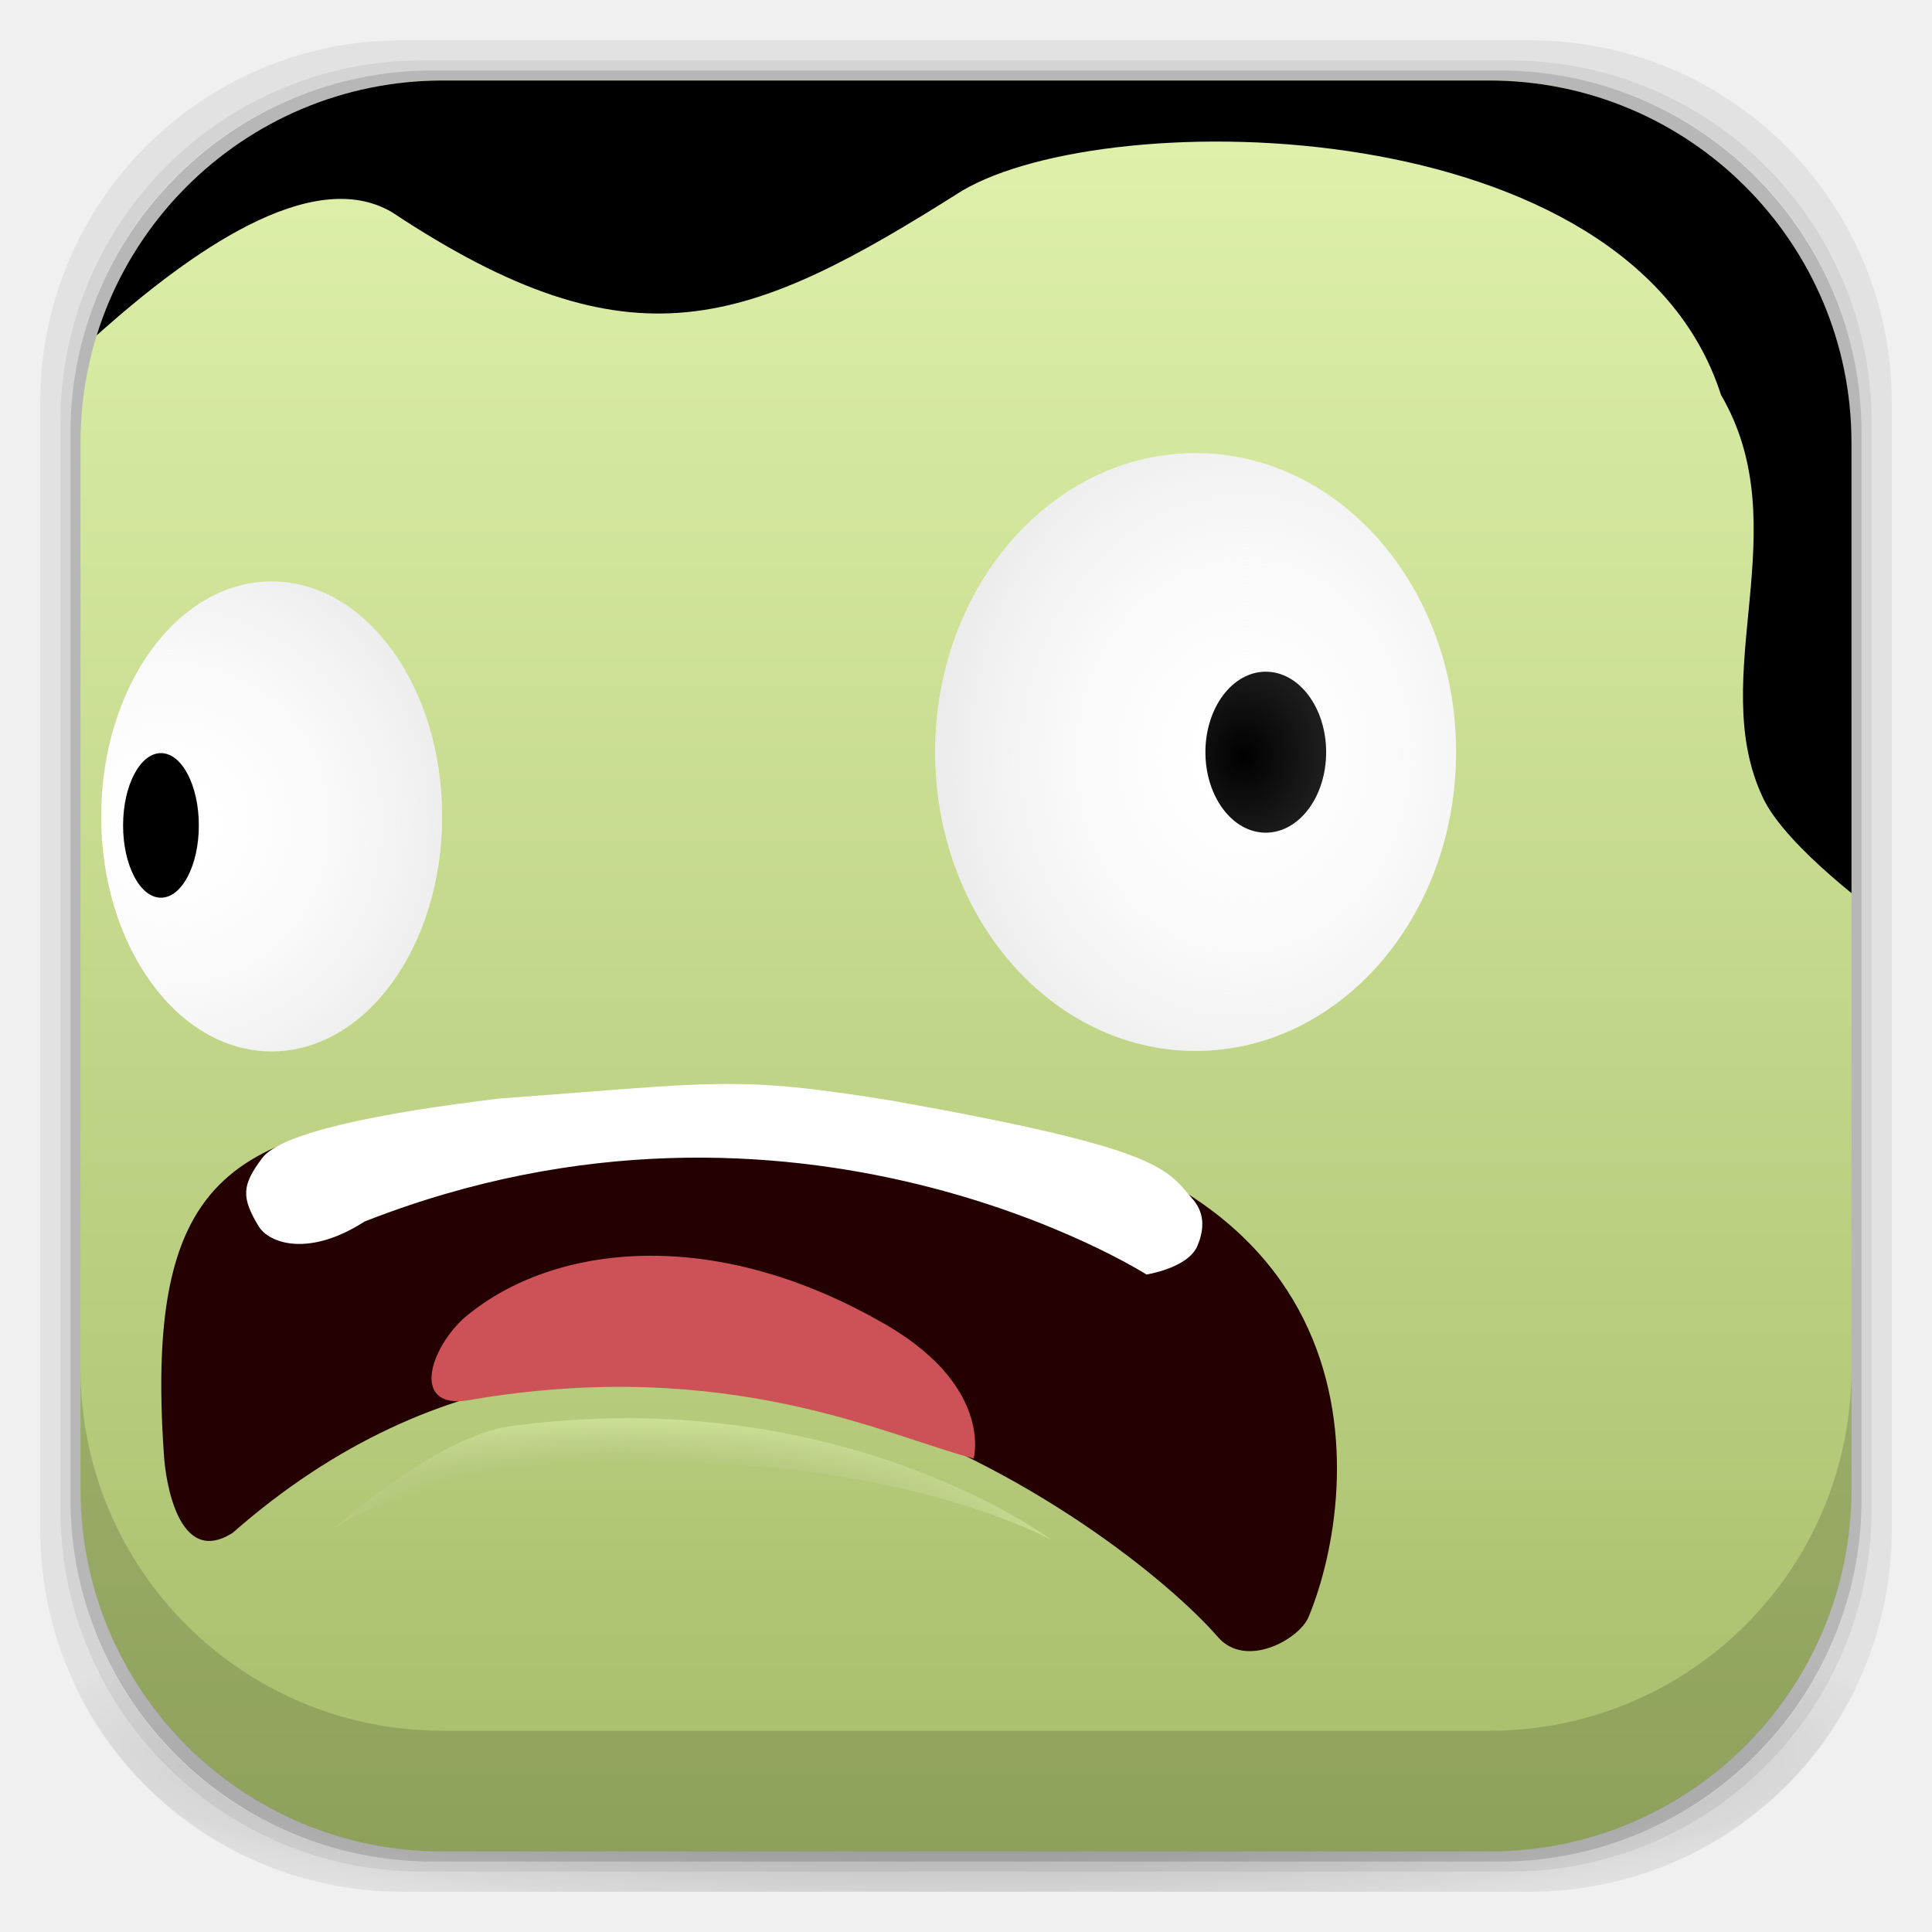
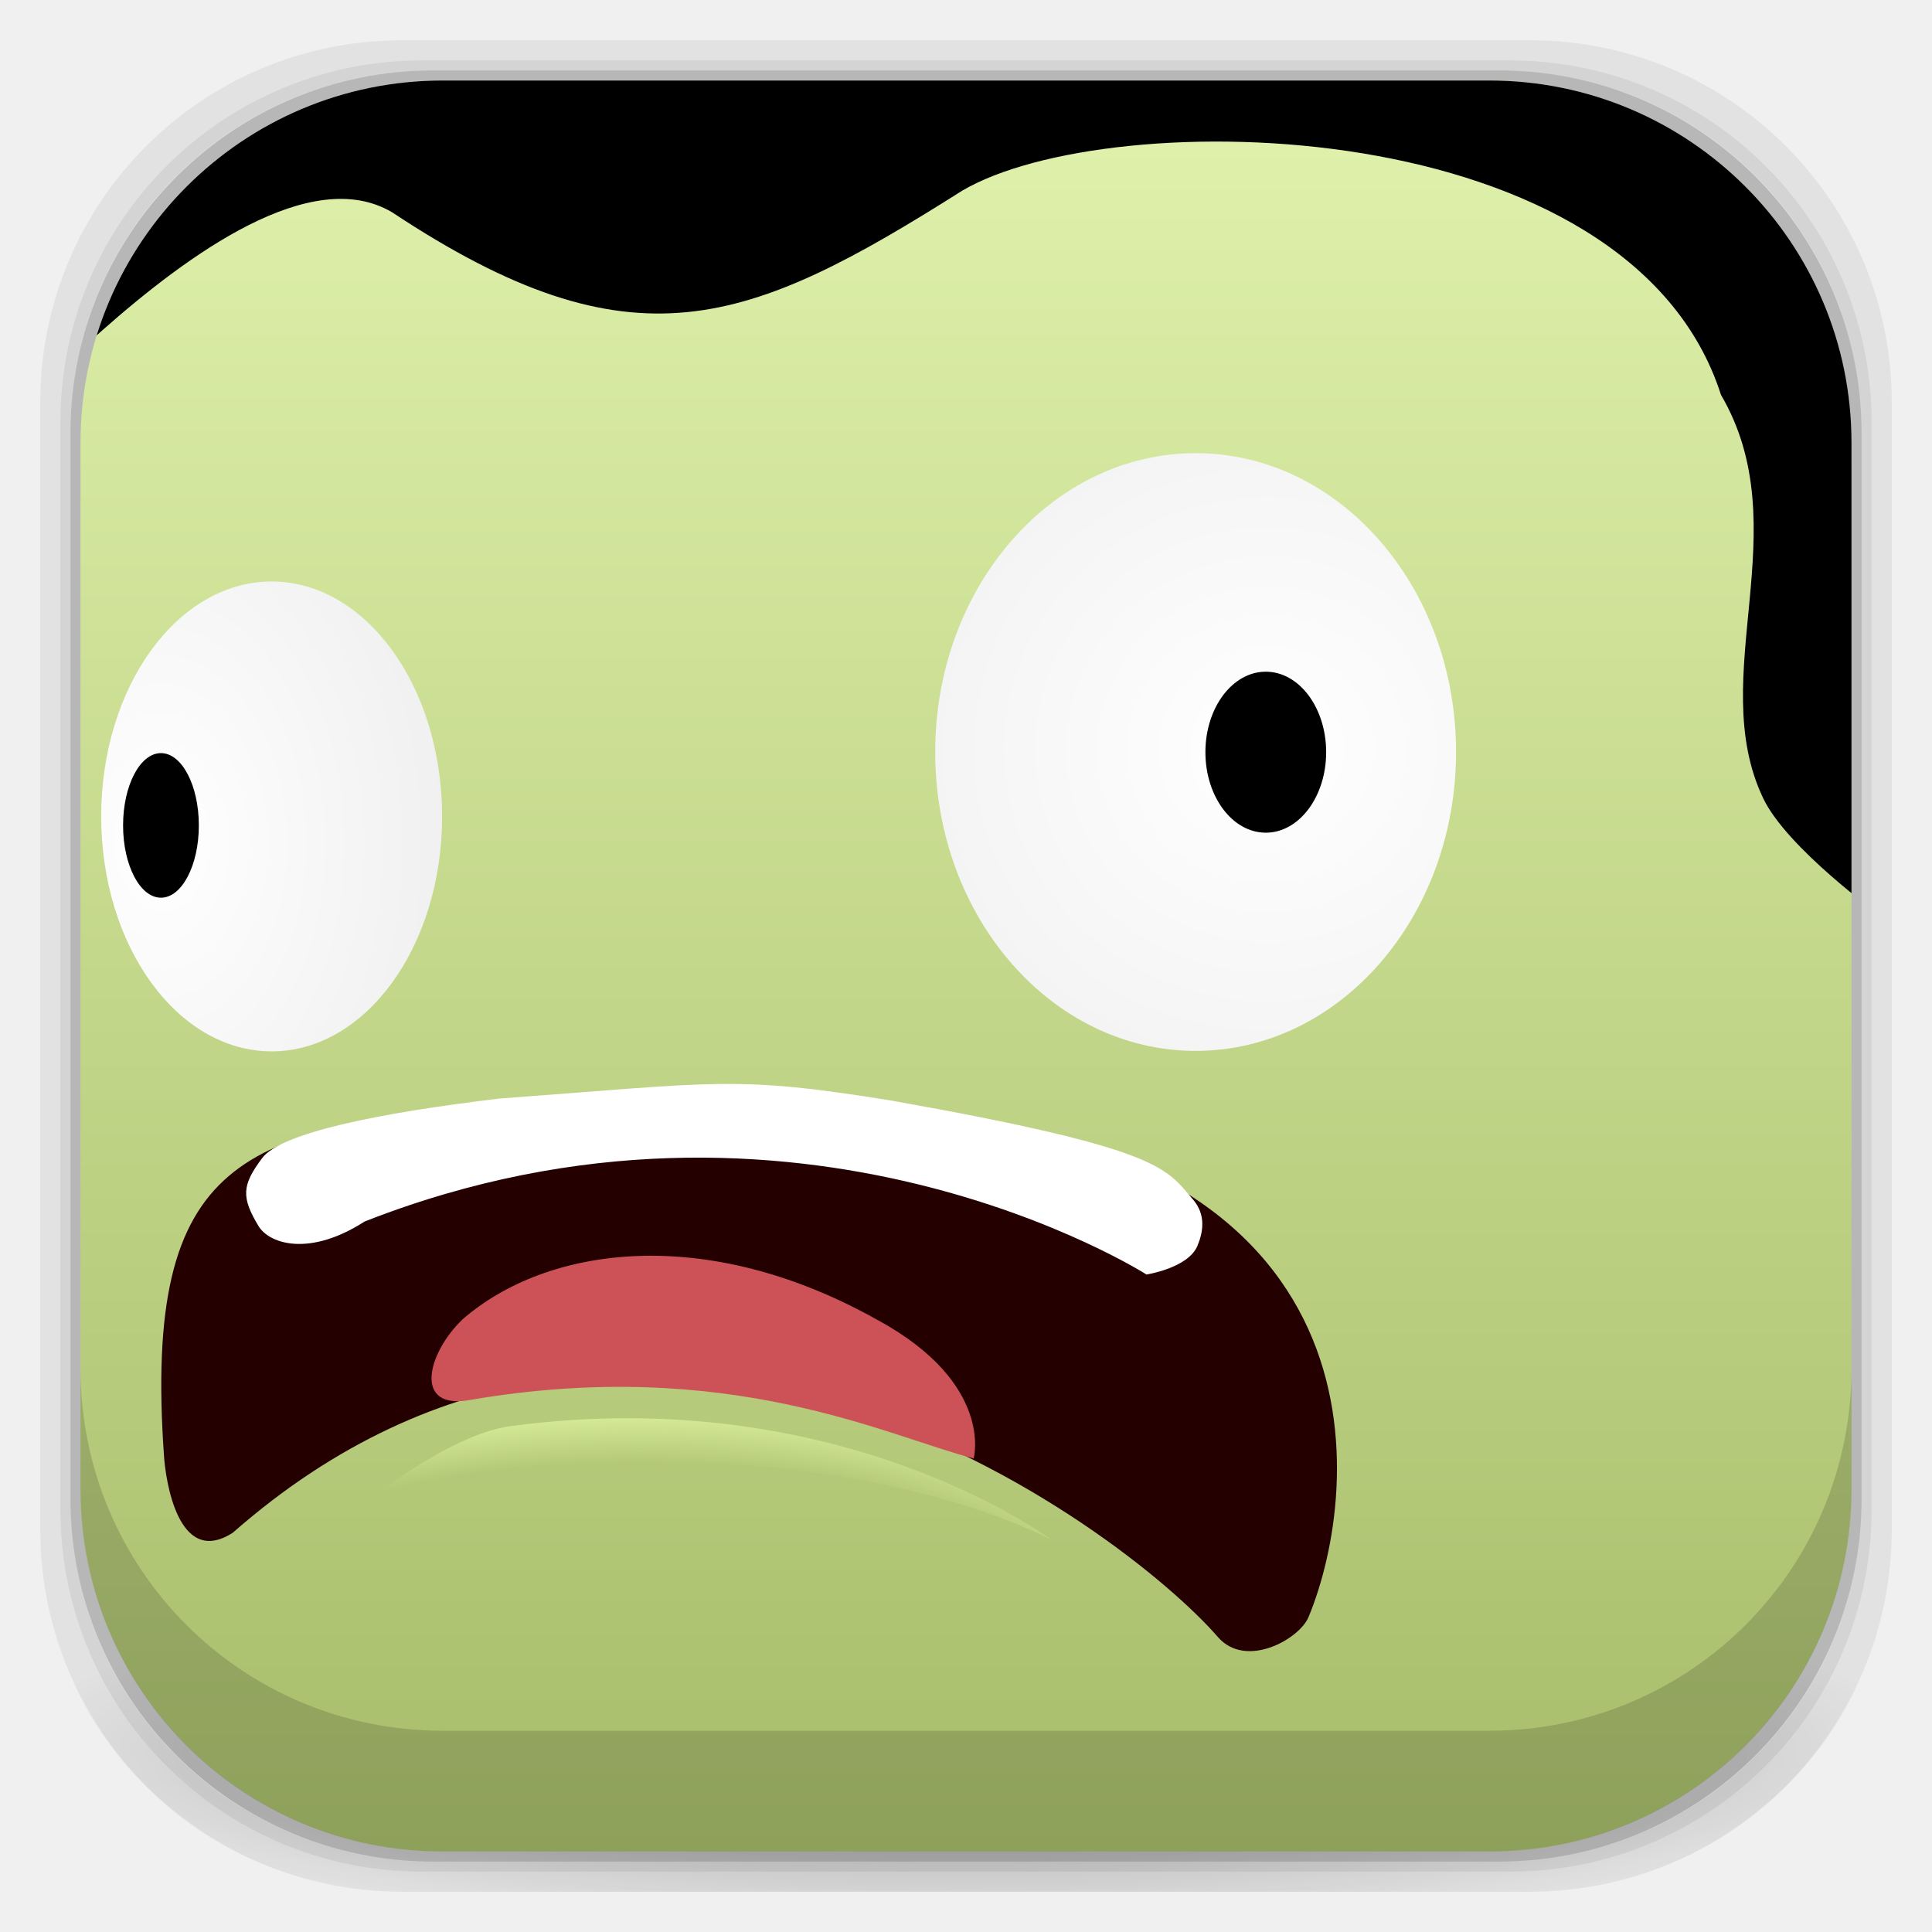
<svg xmlns="http://www.w3.org/2000/svg" xmlns:xlink="http://www.w3.org/1999/xlink" width="48" height="48" id="svg4230" version="1.1">
  <defs id="defs4232">
+     <linearGradient id="linearGradient13486">
+       <stop id="stop13490" offset="0" style="stop-color:#d4e996;stop-opacity:0;" />
+       <stop style="stop-color:#d4e996;stop-opacity:0" offset="0.767" id="stop13494" />
+       <stop id="stop13488" offset="1" style="stop-color:#d4e996;stop-opacity:1;" />
+     </linearGradient>
+     <linearGradient id="linearGradient13442">
+       <stop style="stop-color:#ffffff;stop-opacity:1;" offset="0" id="stop13444" />
+       <stop style="stop-color:#ededed;stop-opacity:1" offset="1" id="stop13446" />
+     </linearGradient>
    <linearGradient id="linearGradient32572">
      <stop id="stop32574" offset="0" style="stop-color:#a7bd6a;stop-opacity:1" />
      <stop id="stop32576" offset="1" style="stop-color:#e0f2ac;stop-opacity:1" />
-     </linearGradient>
-     <linearGradient id="fart" x1="1" x2="47" gradientUnits="userSpaceOnUse" gradientTransform="translate(-47.99779,0.00221467)">
-       <stop style="stop-color:#c8d4a3;stop-opacity:0" id="stop4242" stop-opacity="1" stop-color="#eee" offset="0" />
-       <stop offset="0.436" stop-color="#e4e4e4" stop-opacity="1" id="stop32538" style="stop-color:#d3ddb6;stop-opacity:0" />
-       <stop style="stop-color:#dff99a;stop-opacity:1" id="stop4240" stop-opacity="1" stop-color="#e4e4e4" offset="1" />
    </linearGradient>
    <linearGradient id="linearGradient4524">
      <stop style="stop-color:#a7bd6a;stop-opacity:1" offset="0" id="stop4526" />
      <stop style="stop-color:#b5c583;stop-opacity:1" offset="1" id="stop4528" />
    </linearGradient>
-     <linearGradient id="linearGradient4512">
-       <stop style="stop-color:#d9d2d1;stop-opacity:1;" offset="0" id="stop4514" />
-       <stop style="stop-color:#fefcfc;stop-opacity:1;" offset="1" id="stop4516" />
-     </linearGradient>
    <linearGradient id="linearGradient4243">
      <stop style="stop-color:#000000;stop-opacity:1;" offset="0" id="stop4245" />
      <stop style="stop-color:#000000;stop-opacity:0;" offset="1" id="stop4247" />
    </linearGradient>
-     <linearGradient id="linearGradient4216">
-       <stop style="stop-color:#a0c4e6;stop-opacity:1;" offset="0" id="stop4218" />
-       <stop style="stop-color:#d0e2f1;stop-opacity:1;" offset="1" id="stop4220" />
-     </linearGradient>
-     <linearGradient id="linearGradient4208">
-       <stop style="stop-color:#70a3d6;stop-opacity:1;" offset="0" id="stop4210" />
-       <stop style="stop-color:#88b6e1;stop-opacity:1;" offset="1" id="stop4212" />
-     </linearGradient>
-     <linearGradient id="linearGradient4200">
-       <stop style="stop-color:#427dbe;stop-opacity:1;" offset="0" id="stop4202" />
-       <stop style="stop-color:#739bd1;stop-opacity:1;" offset="1" id="stop4204" />
-     </linearGradient>
-     <linearGradient id="linearGradient4192">
-       <stop style="stop-color:#4970a4;stop-opacity:1;" offset="0" id="stop4194" />
-       <stop style="stop-color:#6090c0;stop-opacity:1;" offset="1" id="stop4196" />
-     </linearGradient>
-     <radialGradient xlink:href="#linearGradient3688-166-749-5-9-1" id="radialGradient4351" gradientUnits="userSpaceOnUse" gradientTransform="matrix(2.320171,0,0,0.4,28.61784,28.6)" cx="4.993" cy="43.5" fx="4.993" fy="43.5" r="2.5" />
-     <linearGradient id="linearGradient3688-166-749-5-9-1">
-       <stop id="stop2883-0-2-9" style="stop-color:#181818;stop-opacity:1" offset="0" />
-       <stop id="stop2885-5-3-8" style="stop-color:#181818;stop-opacity:0" offset="1" />
-     </linearGradient>
-     <linearGradient id="linearGradient3688-464-309-8-9-4">
-       <stop id="stop2889-9-9-1" style="stop-color:#181818;stop-opacity:1" offset="0" />
-       <stop id="stop2891-4-2-9" style="stop-color:#181818;stop-opacity:0" offset="1" />
-     </linearGradient>
-     <linearGradient id="linearGradient3702-501-757-0-4-0">
-       <stop id="stop2895-0-2-1" style="stop-color:#181818;stop-opacity:0" offset="0" />
-       <stop id="stop2897-2-8-2" style="stop-color:#181818;stop-opacity:1" offset="0.5" />
-       <stop id="stop2899-6-1-6" style="stop-color:#181818;stop-opacity:0" offset="1" />
-     </linearGradient>
-     <linearGradient id="linearGradient3811-3">
-       <stop style="stop-color:#000000;stop-opacity:1;" offset="0" id="stop3813-0" />
-       <stop style="stop-color:#000000;stop-opacity:0;" offset="1" id="stop3815-0" />
-     </linearGradient>
-     <clipPath id="clipPath-887332295">
-       <g id="g3945" transform="translate(0,-1004.362)">
-         <rect id="rect3947" fill="#1890d0" width="46" height="46" x="1" y="1005.36" rx="4" />
-       </g>
-     </clipPath>
-     <clipPath id="clipPath-867792831">
-       <g id="g3940" transform="translate(0,-1004.362)">
-         <rect id="rect3942" fill="#1890d0" width="46" height="46" x="1" y="1005.36" rx="4" />
-       </g>
-     </clipPath>
-     <linearGradient gradientTransform="translate(-47.99779,0.00221467)" gradientUnits="userSpaceOnUse" x2="47" x1="1" id="linearGradient4244">
-       <stop id="stop3935" stop-opacity="1" stop-color="#e4e4e4" />
-       <stop id="stop3937" stop-opacity="1" stop-color="#eee" offset="1" />
-     </linearGradient>
    <radialGradient xlink:href="#linearGradient4243" id="radialGradient4274" gradientUnits="userSpaceOnUse" gradientTransform="matrix(1.043478,0,0,0.1956518,-1.04348,35.18481)" cx="24" cy="42.5" fx="24" fy="42.5" r="23" />
    <linearGradient xlink:href="#linearGradient32572" id="linearGradient4530" x1="24" y1="46" x2="24" y2="2" gradientUnits="userSpaceOnUse" />
-     <linearGradient xlink:href="#linearGradient4512" id="linearGradient4554" gradientUnits="userSpaceOnUse" x1="12.5" y1="28" x2="12.5" y2="17" />
-     <linearGradient id="fart-9" x1="1" x2="47" gradientUnits="userSpaceOnUse" gradientTransform="translate(-47.99779,0.00221467)">
-       <stop stop-color="#e4e4e4" stop-opacity="1" id="stop4240-6" style="stop-color:#ffffff;stop-opacity:0" />
-       <stop offset="1" stop-color="#eee" stop-opacity="1" id="stop4242-6" style="stop-color:#cfcfcf;stop-opacity:0.518" />
-     </linearGradient>
    <clipPath clipPathUnits="userSpaceOnUse" id="clipPath4412">
      <rect rx="9" ry="9" y="2" x="2" height="44" width="44" id="rect4414" style="fill:url(#linearGradient4416);fill-opacity:1;stroke:none" />
    </clipPath>
    <linearGradient xlink:href="#linearGradient4524" id="linearGradient4416" gradientUnits="userSpaceOnUse" x1="24" y1="46" x2="24" y2="2" />
-     <radialGradient xlink:href="#fart" id="radialGradient32528" cx="15.911" cy="49.08" fx="15.911" fy="49.08" r="8.927" gradientTransform="matrix(1.528946,0.03001907,-0.00732693,0.3731699,-8.11266,19.03577)" gradientUnits="userSpaceOnUse" />
-     <radialGradient xlink:href="#fart-9" id="radialGradient32560" cx="4.531" cy="20.399" fx="4.531" fy="20.399" r="4.235" gradientTransform="matrix(1.917669,-0.05543811,0.05673924,1.962677,-5.571232,-19.32432)" gradientUnits="userSpaceOnUse" />
-     <radialGradient xlink:href="#fart-9" id="radialGradient32570" cx="31.03" cy="18.793" fx="31.03" fy="18.793" r="6.47" gradientTransform="matrix(1.33448,0.04232005,-0.04959917,1.564012,-9.577924,-11.93238)" gradientUnits="userSpaceOnUse" />
+     <radialGradient xlink:href="#linearGradient13442" id="radialGradient13450" cx="31.472" cy="18.625" fx="31.472" fy="18.625" r="6.47" gradientTransform="matrix(2.134527,-0.01257928,0.01208488,2.050634,-35.93053,-19.18105)" gradientUnits="userSpaceOnUse" />
+     <radialGradient xlink:href="#linearGradient13442" id="radialGradient13484" cx="4.032" cy="20.727" fx="4.032" fy="20.727" r="4.235" gradientTransform="matrix(2.026654,-0.02156984,0.03208638,3.014763,-4.804298,-41.50564)" gradientUnits="userSpaceOnUse" />
+     <radialGradient xlink:href="#linearGradient13486" id="radialGradient13492" cx="15.687" cy="49.518" fx="15.687" fy="49.518" r="8.927" gradientTransform="matrix(1.532472,-0.03758675,0.01311249,0.534617,-9.460834,14.12458)" gradientUnits="userSpaceOnUse" />
  </defs>
  <g id="layer3" style="display:inline">
    <path style="opacity:0.06;fill:#000000;fill-opacity:1;stroke:none" d="M 10,1 C 5.014,1 1,5.014 1,10 l 0,28 c 0,4.986 4.014,9 9,9 l 28,0 c 4.986,0 9,-4.014 9,-9 L 47,10 C 47,5.014 42.986,1 38,1 L 10,1 z m 0.5,0.5 27,0 c 4.986,0 9,4.014 9,9 l 0,27 c 0,4.986 -4.014,9 -9,9 l -27,0 c -4.986,0 -9,-4.014 -9,-9 l 0,-27 c 0,-4.986 4.014,-9 9,-9 z" id="rect3829" />
    <path style="opacity:0.12;fill:#000000;fill-opacity:1;stroke:none" d="m 10.5,1.5 c -4.986,0 -9,4.014 -9,9 l 0,27 c 0,4.986 4.014,9 9,9 l 27,0 c 4.986,0 9,-4.014 9,-9 l 0,-27 c 0,-4.986 -4.014,-9 -9,-9 l -27,0 z m 0.25,0.25 26.5,0 c 4.986,0 9,4.014 9,9 l 0,26.5 c 0,4.986 -4.014,9 -9,9 l -26.5,0 c -4.986,0 -9,-4.014 -9,-9 l 0,-26.5 c 0,-4.986 4.014,-9 9,-9 z" id="rect3827" />
    <rect style="opacity:0.24;fill:#000000;fill-opacity:1;stroke:none" id="rect3038-4" width="44.5" height="44.5" x="1.75" y="1.75" ry="9" rx="9" />
  </g>
  <g id="layer6" style="display:inline">
    <path style="opacity:0.3;fill:url(#radialGradient4274);fill-opacity:1;stroke:none" d="M 1.031,39 C 1.519,43.519 5.347,47 10,47 l 28,0 c 4.653,0 8.481,-3.481 8.969,-8 l -45.938,0 z" id="rect4241" />
  </g>
  <g id="layer2" style="display:inline">
    <rect style="fill:url(#linearGradient4530);fill-opacity:1;stroke:none" id="rect3038" width="44" height="44" x="2" y="2" ry="9" rx="9" />
    <ellipse style="opacity:0.046;fill:#cfcfcf;fill-opacity:0.808;stroke:none" id="path4323" cx="-61" cy="9" rx="2" ry="3" />
-     <ellipse style="opacity:1;fill:#ffffff;fill-opacity:1;stroke:none" id="path4331" cx="29.705" cy="18.684" rx="6.47" ry="7.425" />
    <path style="fill:#250000;fill-opacity:1;fill-rule:evenodd;stroke:none;stroke-width:1px;stroke-linecap:butt;stroke-linejoin:miter;stroke-opacity:1" d="m 22.055,27.586 c 12.596,0.855 11.772,9.413 10.455,12.59 -0.226,0.546 -1.555,1.298 -2.252,0.495 C 27.877,37.929 16.059,29.055 5.784,38.08 4.412,38.964 4.114,36.724 4.077,36.207 3.535,28.632 6.124,28.079 12.39,27.428 c 0,0 3.257,-0.319 4.75,-0.367 1.654,-0.052 4.916,0.525 4.916,0.525 z" id="path4348" />
    <path id="path4362" d="m 22.143,27.343 c 6.745,1.198 6.823,1.684 7.492,2.453 0.34,0.391 0.251,0.829 0.115,1.156 -0.23,0.553 -1.266,0.713 -1.266,0.713 0,0 -8.671,-5.54 -19.427,-1.316 -1.371,0.883 -2.368,0.555 -2.635,0.111 -0.432,-0.718 -0.413,-1.015 0.092,-1.688 0.472,-0.629 2.892,-1.118 5.877,-1.477 5.454,-0.403 5.852,-0.581 9.754,0.048 z" style="fill:#ffffff;fill-opacity:1;fill-rule:evenodd;stroke:none;stroke-width:1px;stroke-linecap:butt;stroke-linejoin:miter;stroke-opacity:1" />
-     <ellipse style="opacity:1;fill:#ffffff;fill-opacity:1;stroke:none" id="path4333" cx="6.749" cy="20.284" rx="4.235" ry="5.837" />
-     <ellipse ry="5.837" rx="4.235" cy="20.284" cx="6.749" id="ellipse32550" style="opacity:1;fill:url(#radialGradient32560);fill-opacity:1;stroke:none" />
+     <ellipse ry="5.837" rx="4.235" cy="20.284" cx="6.749" id="ellipse32550" style="opacity:1;fill:url(#radialGradient13484);fill-opacity:1;stroke:none" />
    <ellipse style="opacity:1;fill:#000000;fill-opacity:1;stroke:none;stroke-opacity:1" id="path4350" cx="3.999" cy="20.507" rx="0.941" ry="1.796" />
+     <ellipse ry="7.425" rx="6.47" cy="18.684" cx="29.705" id="ellipse32562" style="opacity:1;fill:url(#radialGradient13450);fill-opacity:1;stroke:none" />
    <ellipse style="opacity:1;fill:#000000;fill-opacity:1;stroke:none;stroke-opacity:1" id="path4352" cx="31.448" cy="18.688" rx="1.5" ry="2" />
    <path id="path4378" d="m 21.817,32.802 c 2.89,1.579 2.373,3.433 2.373,3.433 -2.138,-0.548 -6.071,-2.549 -12.48,-1.459 -1.46,0.287 -1.101,-1.151 -0.219,-1.996 2.087,-1.817 6.04,-2.389 10.326,0.023 z" style="fill:#cd5257;fill-opacity:1;fill-rule:evenodd;stroke:none;stroke-width:1px;stroke-linecap:butt;stroke-linejoin:miter;stroke-opacity:1" />
    <path style="fill:#000000;fill-opacity:1;fill-rule:evenodd;stroke:none;stroke-width:1px;stroke-linecap:butt;stroke-linejoin:miter;stroke-opacity:1" d="M 0.962,8.918 C -2.514,14.276 5.712,2.889 9.743,5.275 c 5.981,3.962 8.839,2.828 14.159,-0.535 3.661,-2.167 16.592,-2.004 18.855,5.07 1.94,3.316 -0.397,6.991 1.049,10.023 0.591,1.24 2.914,2.914 2.914,2.914 l -0.233,-25.641 -38.695,1.282 z" id="path4380" clip-path="url(#clipPath4412)" />
-     <path style="opacity:1;fill:url(#radialGradient32528);fill-opacity:1;fill-rule:evenodd;stroke:none;stroke-width:1px;stroke-linecap:butt;stroke-linejoin:miter;stroke-opacity:1" d="m 12.694,35.431 c 8.207,-1.104 13.432,2.828 13.432,2.828 0,0 -3.357,-1.853 -9.283,-1.912 -6.431,-0.064 -8.571,1.646 -8.571,1.646 0,0 2.578,-2.315 4.422,-2.563 z" id="path32510" />
-     <ellipse ry="7.425" rx="6.47" cy="18.684" cx="29.705" id="ellipse32562" style="opacity:1;fill:url(#radialGradient32570);fill-opacity:1;stroke:none" />
+     <path style="opacity:1;fill:url(#radialGradient13492);fill-opacity:1;fill-rule:evenodd;stroke:none;stroke-width:1px;stroke-linecap:butt;stroke-linejoin:miter;stroke-opacity:1" d="m 12.694,35.431 c 8.207,-1.104 13.432,2.828 13.432,2.828 0,0 -3.357,-1.853 -9.283,-1.912 -6.431,-0.064 -8.571,1.646 -8.571,1.646 0,0 2.578,-2.315 4.422,-2.563 z" id="path32510" />
+     <ellipse style="opacity:1;fill:none;fill-opacity:1;stroke:none" id="path13438" cx="26.021" cy="24.017" rx="4.076" ry="0.408" />
  </g>
  <g id="layer1" transform="translate(0,-1004.362)" style="display:inline" />
  <g id="layer4" style="display:inline">
    <path style="opacity:0.15;fill:#000000;fill-opacity:1;stroke:none" d="m 2,34 0,3 c 0,4.986 4.014,9 9,9 l 26,0 c 4.986,0 9,-4.014 9,-9 l 0,-3 c 0,4.986 -4.014,9 -9,9 L 11,43 C 6.014,43 2,38.986 2,34 z" id="rect3038-42" />
  </g>
  <g id="layer7" style="display:none">
    <rect rx="9" ry="9" y="2" x="2" height="44" width="44" id="rect4169" style="fill:#abe1ad;fill-opacity:1;stroke:none;display:inline" />
  </g>
</svg>
